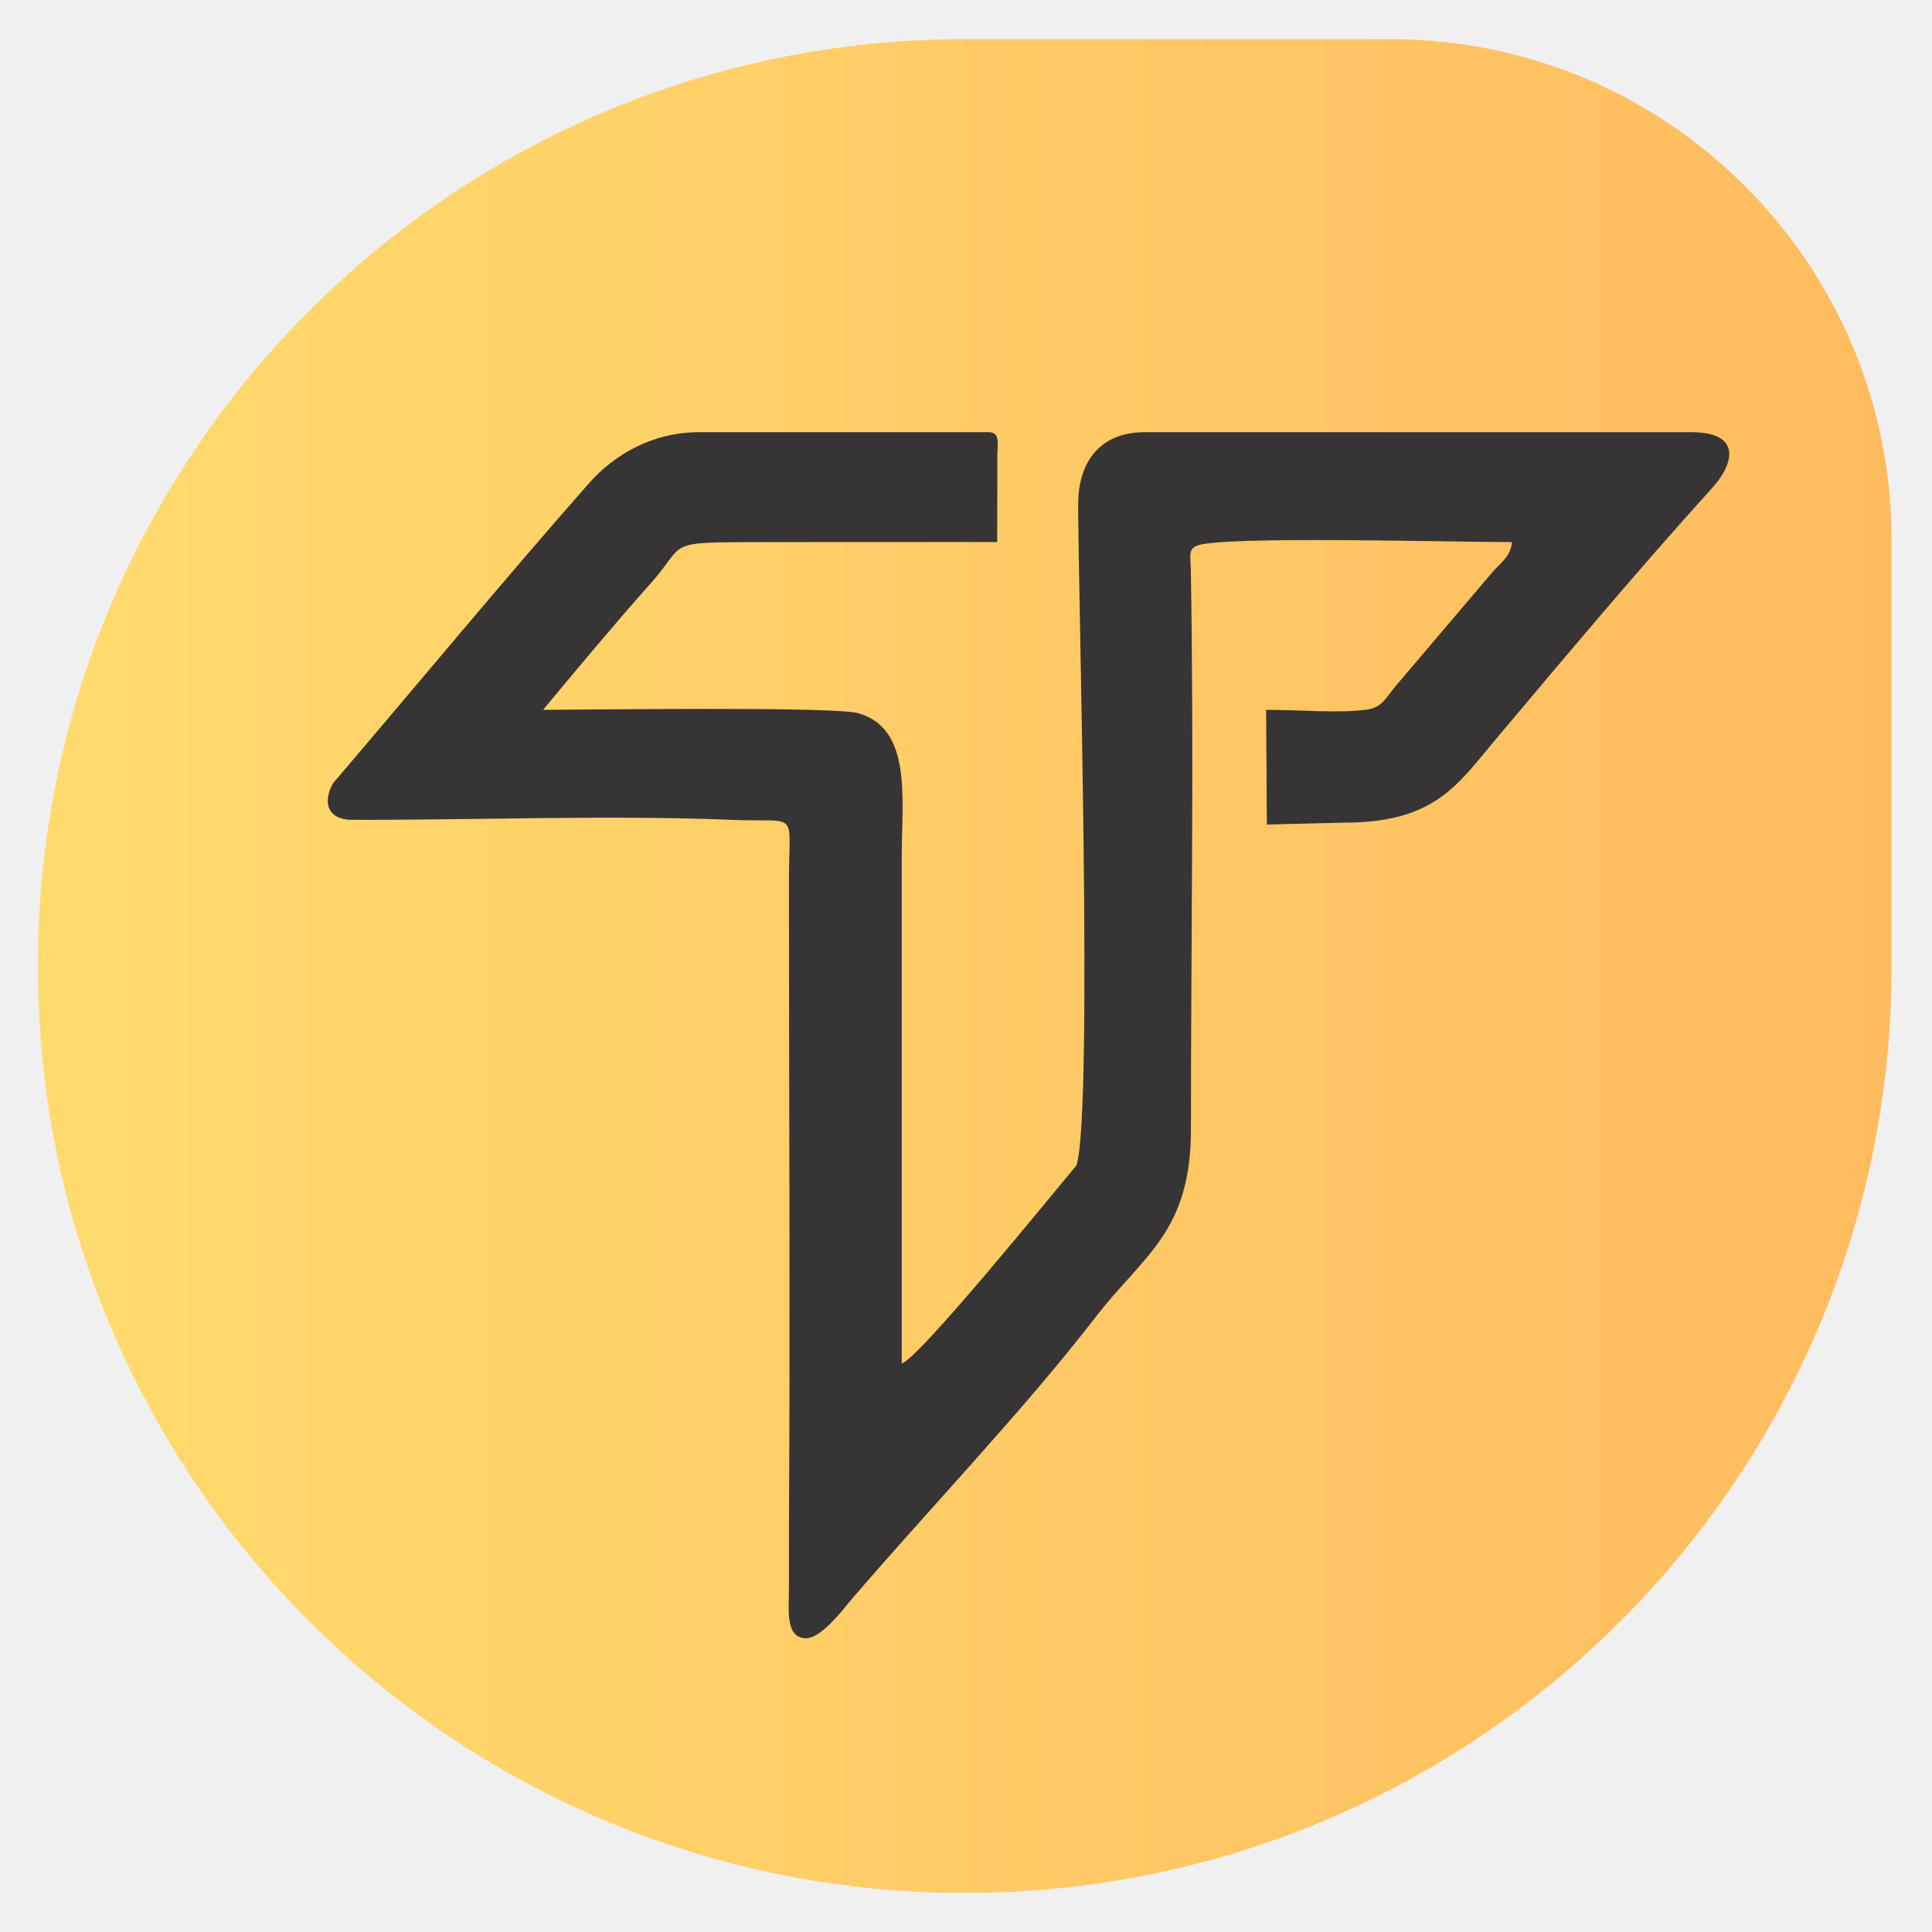
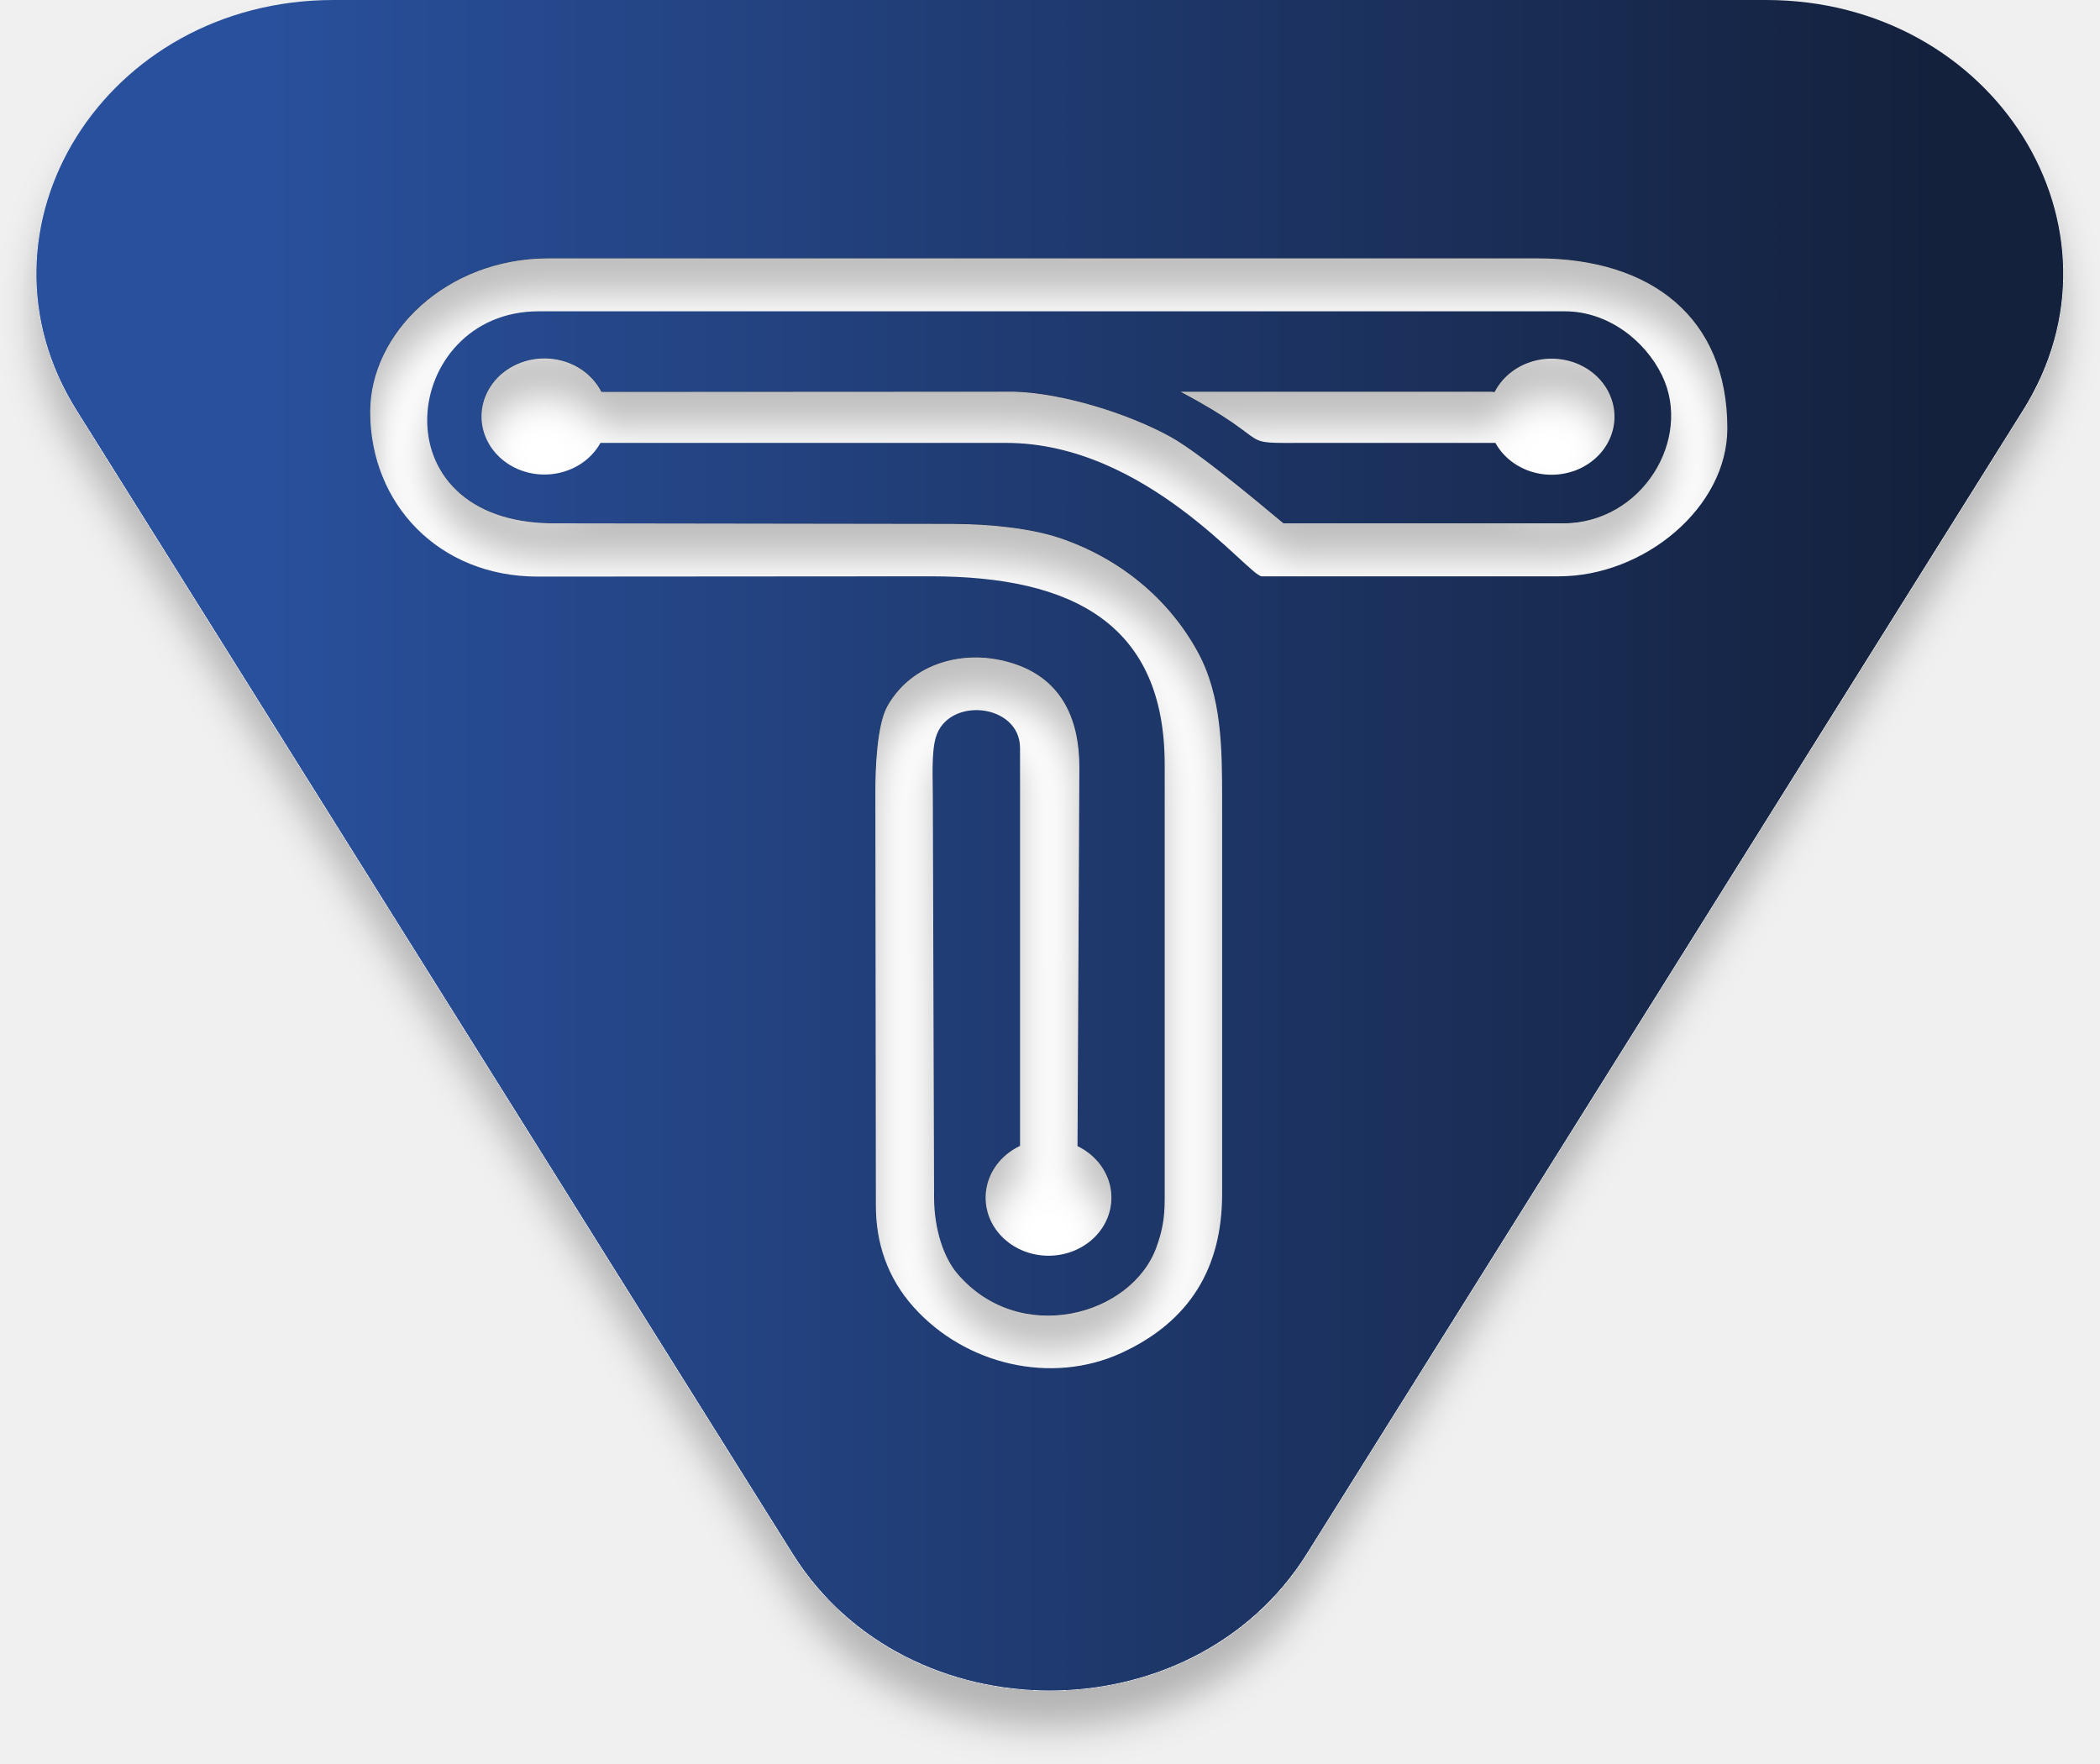
- <svg xmlns="http://www.w3.org/2000/svg" xml:space="preserve" width="110mm" height="110mm" version="1.1" style="shape-rendering:geometricPrecision; text-rendering:geometricPrecision; image-rendering:optimizeQuality; fill-rule:evenodd; clip-rule:evenodd" viewBox="0 0 11000 11000">
+ <svg xmlns="http://www.w3.org/2000/svg" width="231" height="194" viewBox="0 0 231 194" fill="none">
+   <g filter="url(#filter0_bd_2_593)">
+     <path d="M143.739 170.922L222.534 45.121C235.096 25.066 219.393 0 194.272 0H36.683C11.562 0 -4.141 25.066 8.421 45.121L87.208 170.922C99.775 190.972 131.173 190.972 143.739 170.922Z" fill="url(#paint0_linear_2_593)" />
+     <g filter="url(#filter1_i_2_593)">
+       <path fill-rule="evenodd" clip-rule="evenodd" d="M40.717 45.303C40.717 55.421 48.279 63.435 59.166 63.426L102.396 63.396C118.007 63.396 128.114 68.651 128.114 84.102V131.949C128.114 134.103 127.804 135.523 127.219 137.154C124.5 144.741 112.171 148.12 105.321 140.106C103.844 138.377 102.761 135.286 102.751 131.735L102.614 87.52C102.614 85.73 102.451 82.843 102.921 81.168C104.213 76.565 112.204 77.348 112.204 82.292V126.52C112.204 132.603 118.524 133.812 118.524 126.922L118.732 84.457C118.754 79.434 117.022 74.822 111.581 73.017C106.208 71.23 100.3 72.885 97.608 77.675C96.458 79.725 96.278 84.588 96.288 87.112L96.343 132.645C96.348 136.691 97.585 140.52 100.484 143.765C106.203 150.162 115.675 152.341 123.323 148.838C130.931 145.354 134.435 139.399 134.435 131.346V87.923C134.435 82.375 134.415 76.579 131.75 71.702C128.561 65.867 123.195 61.411 116.562 59.175C113.566 58.166 109.172 57.634 104.721 57.627L60.986 57.565C41.114 57.565 44.136 34.245 59.244 34.245H172.139C176.847 34.245 180.946 37.436 182.818 41.284C186.22 48.28 180.626 57.565 171.921 57.565H141.19C141.125 57.565 132.46 50.106 128.811 48.078C124.225 45.524 116.9 43.226 111.556 43.085L66.137 43.11C58.772 45.742 63.023 48.246 65.974 48.72H110.679C126.105 48.72 137.369 63.396 138.793 63.396H171.487C180.831 63.396 190.011 55.847 190.011 47.113C190.011 34.903 181.611 28.416 169.09 28.416H60.334C49.089 28.416 40.717 36.644 40.717 45.303Z" fill="white" />
+       <path fill-rule="evenodd" clip-rule="evenodd" d="M164.076 43.092H129.858C141.108 49.081 135.302 48.72 144.024 48.72C150.852 48.72 157.683 48.72 164.511 48.72C170.672 45.835 171.554 43.755 164.076 43.092Z" fill="white" />
+       <path d="M66.809 45.812C66.809 46.231 66.764 46.645 66.677 47.057C66.587 47.47 66.457 47.868 66.282 48.255C66.109 48.644 65.894 49.01 65.642 49.36C65.389 49.708 65.102 50.03 64.782 50.327C64.46 50.624 64.11 50.889 63.732 51.122C63.355 51.354 62.955 51.552 62.535 51.711C62.115 51.873 61.683 51.995 61.236 52.075C60.791 52.158 60.341 52.197 59.886 52.197C59.431 52.197 58.981 52.158 58.534 52.075C58.089 51.995 57.657 51.873 57.237 51.711C56.817 51.552 56.417 51.354 56.04 51.122C55.662 50.889 55.312 50.624 54.99 50.327C54.667 50.03 54.383 49.708 54.13 49.36C53.875 49.01 53.663 48.644 53.49 48.255C53.315 47.868 53.183 47.47 53.096 47.057C53.005 46.645 52.963 46.231 52.963 45.812C52.963 45.392 53.005 44.978 53.096 44.566C53.183 44.154 53.315 43.755 53.49 43.368C53.663 42.979 53.875 42.613 54.13 42.263C54.383 41.915 54.667 41.593 54.99 41.296C55.312 40.999 55.662 40.734 56.04 40.501C56.417 40.269 56.817 40.071 57.237 39.912C57.657 39.751 58.089 39.629 58.534 39.548C58.981 39.465 59.431 39.426 59.886 39.426C60.341 39.426 60.791 39.465 61.236 39.548C61.683 39.629 62.115 39.751 62.535 39.912C62.955 40.071 63.355 40.269 63.732 40.501C64.11 40.734 64.46 40.999 64.782 41.296C65.102 41.593 65.389 41.915 65.642 42.263C65.894 42.613 66.109 42.979 66.282 43.368C66.457 43.755 66.587 44.154 66.677 44.566C66.764 44.978 66.809 45.392 66.809 45.812Z" fill="white" />
+       <path d="M177.597 45.834C177.597 46.254 177.552 46.67 177.465 47.08C177.375 47.492 177.242 47.891 177.07 48.28C176.895 48.667 176.683 49.035 176.43 49.383C176.178 49.733 175.89 50.056 175.568 50.35C175.248 50.647 174.898 50.912 174.521 51.145C174.141 51.377 173.743 51.575 173.324 51.737C172.904 51.895 172.469 52.017 172.024 52.098C171.579 52.181 171.127 52.222 170.672 52.222C170.219 52.222 169.767 52.181 169.322 52.098C168.877 52.017 168.442 51.895 168.023 51.737C167.603 51.575 167.205 51.377 166.825 51.145C166.448 50.912 166.098 50.647 165.778 50.35C165.456 50.056 165.168 49.733 164.916 49.383C164.664 49.035 164.451 48.667 164.276 48.28C164.101 47.891 163.971 47.492 163.881 47.08C163.794 46.67 163.749 46.254 163.749 45.834C163.749 45.415 163.794 45.001 163.881 44.589C163.971 44.179 164.101 43.778 164.276 43.391C164.451 43.004 164.664 42.636 164.916 42.288C165.168 41.938 165.456 41.616 165.778 41.319C166.098 41.024 166.448 40.759 166.825 40.524C167.205 40.292 167.603 40.096 168.023 39.935C168.442 39.774 168.877 39.654 169.322 39.571C169.767 39.49 170.219 39.449 170.672 39.449C171.127 39.449 171.579 39.49 172.024 39.571C172.469 39.654 172.904 39.774 173.324 39.935C173.743 40.096 174.141 40.292 174.521 40.524C174.898 40.759 175.248 41.024 175.568 41.319C175.89 41.616 176.178 41.938 176.43 42.288C176.683 42.636 176.895 43.004 177.07 43.391C177.242 43.778 177.375 44.179 177.465 44.589C177.552 45.001 177.597 45.415 177.597 45.834Z" fill="white" />
+       <path d="M122.26 131.742C122.26 132.161 122.215 132.578 122.128 132.988C122.038 133.4 121.908 133.798 121.733 134.188C121.561 134.575 121.346 134.943 121.093 135.291C120.841 135.641 120.553 135.963 120.234 136.258C119.911 136.555 119.561 136.82 119.184 137.052C118.806 137.285 118.407 137.483 117.987 137.644C117.567 137.803 117.134 137.925 116.687 138.006C116.242 138.089 115.792 138.13 115.337 138.13C114.883 138.13 114.433 138.089 113.985 138.006C113.54 137.925 113.108 137.803 112.688 137.644C112.268 137.483 111.868 137.285 111.491 137.052C111.111 136.82 110.764 136.555 110.441 136.258C110.119 135.963 109.832 135.638 109.579 135.291C109.327 134.943 109.114 134.575 108.939 134.188C108.767 133.798 108.634 133.4 108.547 132.988C108.457 132.578 108.414 132.161 108.414 131.742C108.414 131.323 108.457 130.908 108.547 130.496C108.634 130.086 108.767 129.686 108.939 129.299C109.114 128.912 109.327 128.544 109.579 128.196C109.832 127.846 110.119 127.523 110.441 127.226C110.764 126.932 111.111 126.667 111.491 126.432C111.868 126.199 112.268 126.004 112.688 125.842C113.108 125.681 113.54 125.561 113.985 125.479C114.433 125.398 114.883 125.356 115.337 125.356C115.792 125.356 116.242 125.398 116.687 125.479C117.134 125.561 117.567 125.681 117.987 125.842C118.407 126.004 118.806 126.199 119.184 126.432C119.561 126.667 119.911 126.932 120.234 127.226C120.553 127.523 120.841 127.846 121.093 128.196C121.346 128.544 121.561 128.912 121.733 129.299C121.908 129.686 122.038 130.086 122.128 130.496C122.215 130.908 122.26 131.323 122.26 131.742Z" fill="white" />
+     </g>
+   </g>
  <defs>
-     <style type="text/css">
-    
-     .fil1 {fill:#373435}
-     .fil0 {fill:url(#id0);fill-rule:nonzero}
-    
-   </style>
-     <linearGradient id="id0" gradientUnits="userSpaceOnUse" x1="215.53" y1="5472.02" x2="10770.21" y2="5472.02">
-       <stop offset="0" style="stop-opacity:1; stop-color:#FFDB6E" />
-       <stop offset="1" style="stop-opacity:1; stop-color:#FFBC5E" />
+     <filter id="filter0_bd_2_593" x="0" y="-4" width="230.955" height="197.959" filterUnits="userSpaceOnUse" color-interpolation-filters="sRGB">
+       <feFlood flood-opacity="0" result="BackgroundImageFix" />
+       <feGaussianBlur in="BackgroundImageFix" stdDeviation="2" />
+       <feComposite in2="SourceAlpha" operator="in" result="effect1_backgroundBlur_2_593" />
+       <feColorMatrix in="SourceAlpha" type="matrix" values="0 0 0 0 0 0 0 0 0 0 0 0 0 0 0 0 0 0 127 0" result="hardAlpha" />
+       <feOffset dy="4" />
+       <feGaussianBlur stdDeviation="2" />
+       <feComposite in2="hardAlpha" operator="out" />
+       <feColorMatrix type="matrix" values="0 0 0 0 0 0 0 0 0 0 0 0 0 0 0 0 0 0 0.25 0" />
+       <feBlend mode="normal" in2="effect1_backgroundBlur_2_593" result="effect2_dropShadow_2_593" />
+       <feBlend mode="normal" in="SourceGraphic" in2="effect2_dropShadow_2_593" result="shape" />
+     </filter>
+     <filter id="filter1_i_2_593" x="40.717" y="28.416" width="149.295" height="126.087" filterUnits="userSpaceOnUse" color-interpolation-filters="sRGB">
+       <feFlood flood-opacity="0" result="BackgroundImageFix" />
+       <feBlend mode="normal" in="SourceGraphic" in2="BackgroundImageFix" result="shape" />
+       <feColorMatrix in="SourceAlpha" type="matrix" values="0 0 0 0 0 0 0 0 0 0 0 0 0 0 0 0 0 0 127 0" result="hardAlpha" />
+       <feOffset dy="4" />
+       <feGaussianBlur stdDeviation="2" />
+       <feComposite in2="hardAlpha" operator="arithmetic" k2="-1" k3="1" />
+       <feColorMatrix type="matrix" values="0 0 0 0 0 0 0 0 0 0 0 0 0 0 0 0 0 0 0.25 0" />
+       <feBlend mode="normal" in2="shape" result="effect1_innerShadow_2_593" />
+     </filter>
+     <linearGradient id="paint0_linear_2_593" x1="-724.664" y1="92.98" x2="958.573" y2="92.98" gradientUnits="userSpaceOnUse">
+       <stop offset="0.448" stop-color="#29509C" />
+       <stop offset="0.557" stop-color="#14213D" />
    </linearGradient>
  </defs>
-   <g id="Camada_x0020_1">
-     <path class="fil0" d="M215.5 5500.53c0,-2914.6 2362.77,-5277.37 5277.37,-5277.37l2424.73 0c1575.45,0 2852.64,1277.19 2852.64,2852.64l0 2424.73c0,2914.58 -2362.79,5277.37 -5277.37,5277.37l0 0c-2914.6,0 -5277.37,-2362.79 -5277.37,-5277.37l0 0z" />
-     <path class="fil1" d="M4590.72 9327.36c80.27,0 197.88,-147.64 249.42,-211.66 446.54,-521.08 988.44,-1085.66 1397.29,-1616.12 272.71,-353.83 543.37,-483.21 543.37,-1070.37 0,-1057.34 17.57,-2122.91 -0.57,-3178.65 -1.4,-80.9 -17.64,-125.13 36.75,-144.6 155.41,-55.71 1423.16,-19.5 1791.63,-19.5 -7.21,86.53 -72.97,123.37 -117.69,178.72l-544.65 640.95c-50.46,58.03 -73.43,121.22 -162.64,133.86 -157.67,22.35 -374.59,1.54 -574.7,1.54l4.02 653.14 440.59 -10.94c516.17,0 645.42,-216.59 861.11,-472.69 405.97,-482.04 811.09,-965.81 1234.28,-1433.33 122.55,-135.4 172.03,-316.99 -119.39,-316.99l-3112.21 0c-247.41,0 -378.74,161.23 -378.74,411.67 0,524.27 86.03,3440.34 -9.01,3761.88 -156.01,186.68 -900.45,1103.37 -995.46,1128.75 0,-960.56 0,-1921.12 0,-2881.68 0,-334.67 61.38,-734.2 -249.29,-821.05 -139.4,-38.97 -1570.56,-18.76 -1792.58,-18.76 198.36,-238.64 407.8,-490.34 613.11,-720.69 215.16,-241.38 57.97,-232.9 671.35,-234.42l1103.98 -0.5 196.83 0.54 0.97 -494.97c1.11,-69.91 16.29,-130.77 -50.36,-130.77l-1646.68 0c-267.22,0 -484.79,127.78 -629.72,292.41 -491.14,557.94 -971.87,1140.21 -1455.64,1706.43 -55.41,100.12 -39.57,197.73 92.53,208.07 710.65,2.63 1478.4,-28.36 2174.7,0.21 393.24,16.14 328.6,-64.9 328.6,345.23 0,1220.04 7.21,2434.85 0.22,3655.4 -0.73,126.32 0.06,252.65 -0.24,378.97 -0.29,121.57 -21.51,279.92 98.82,279.92z" />
-   </g>
</svg>
